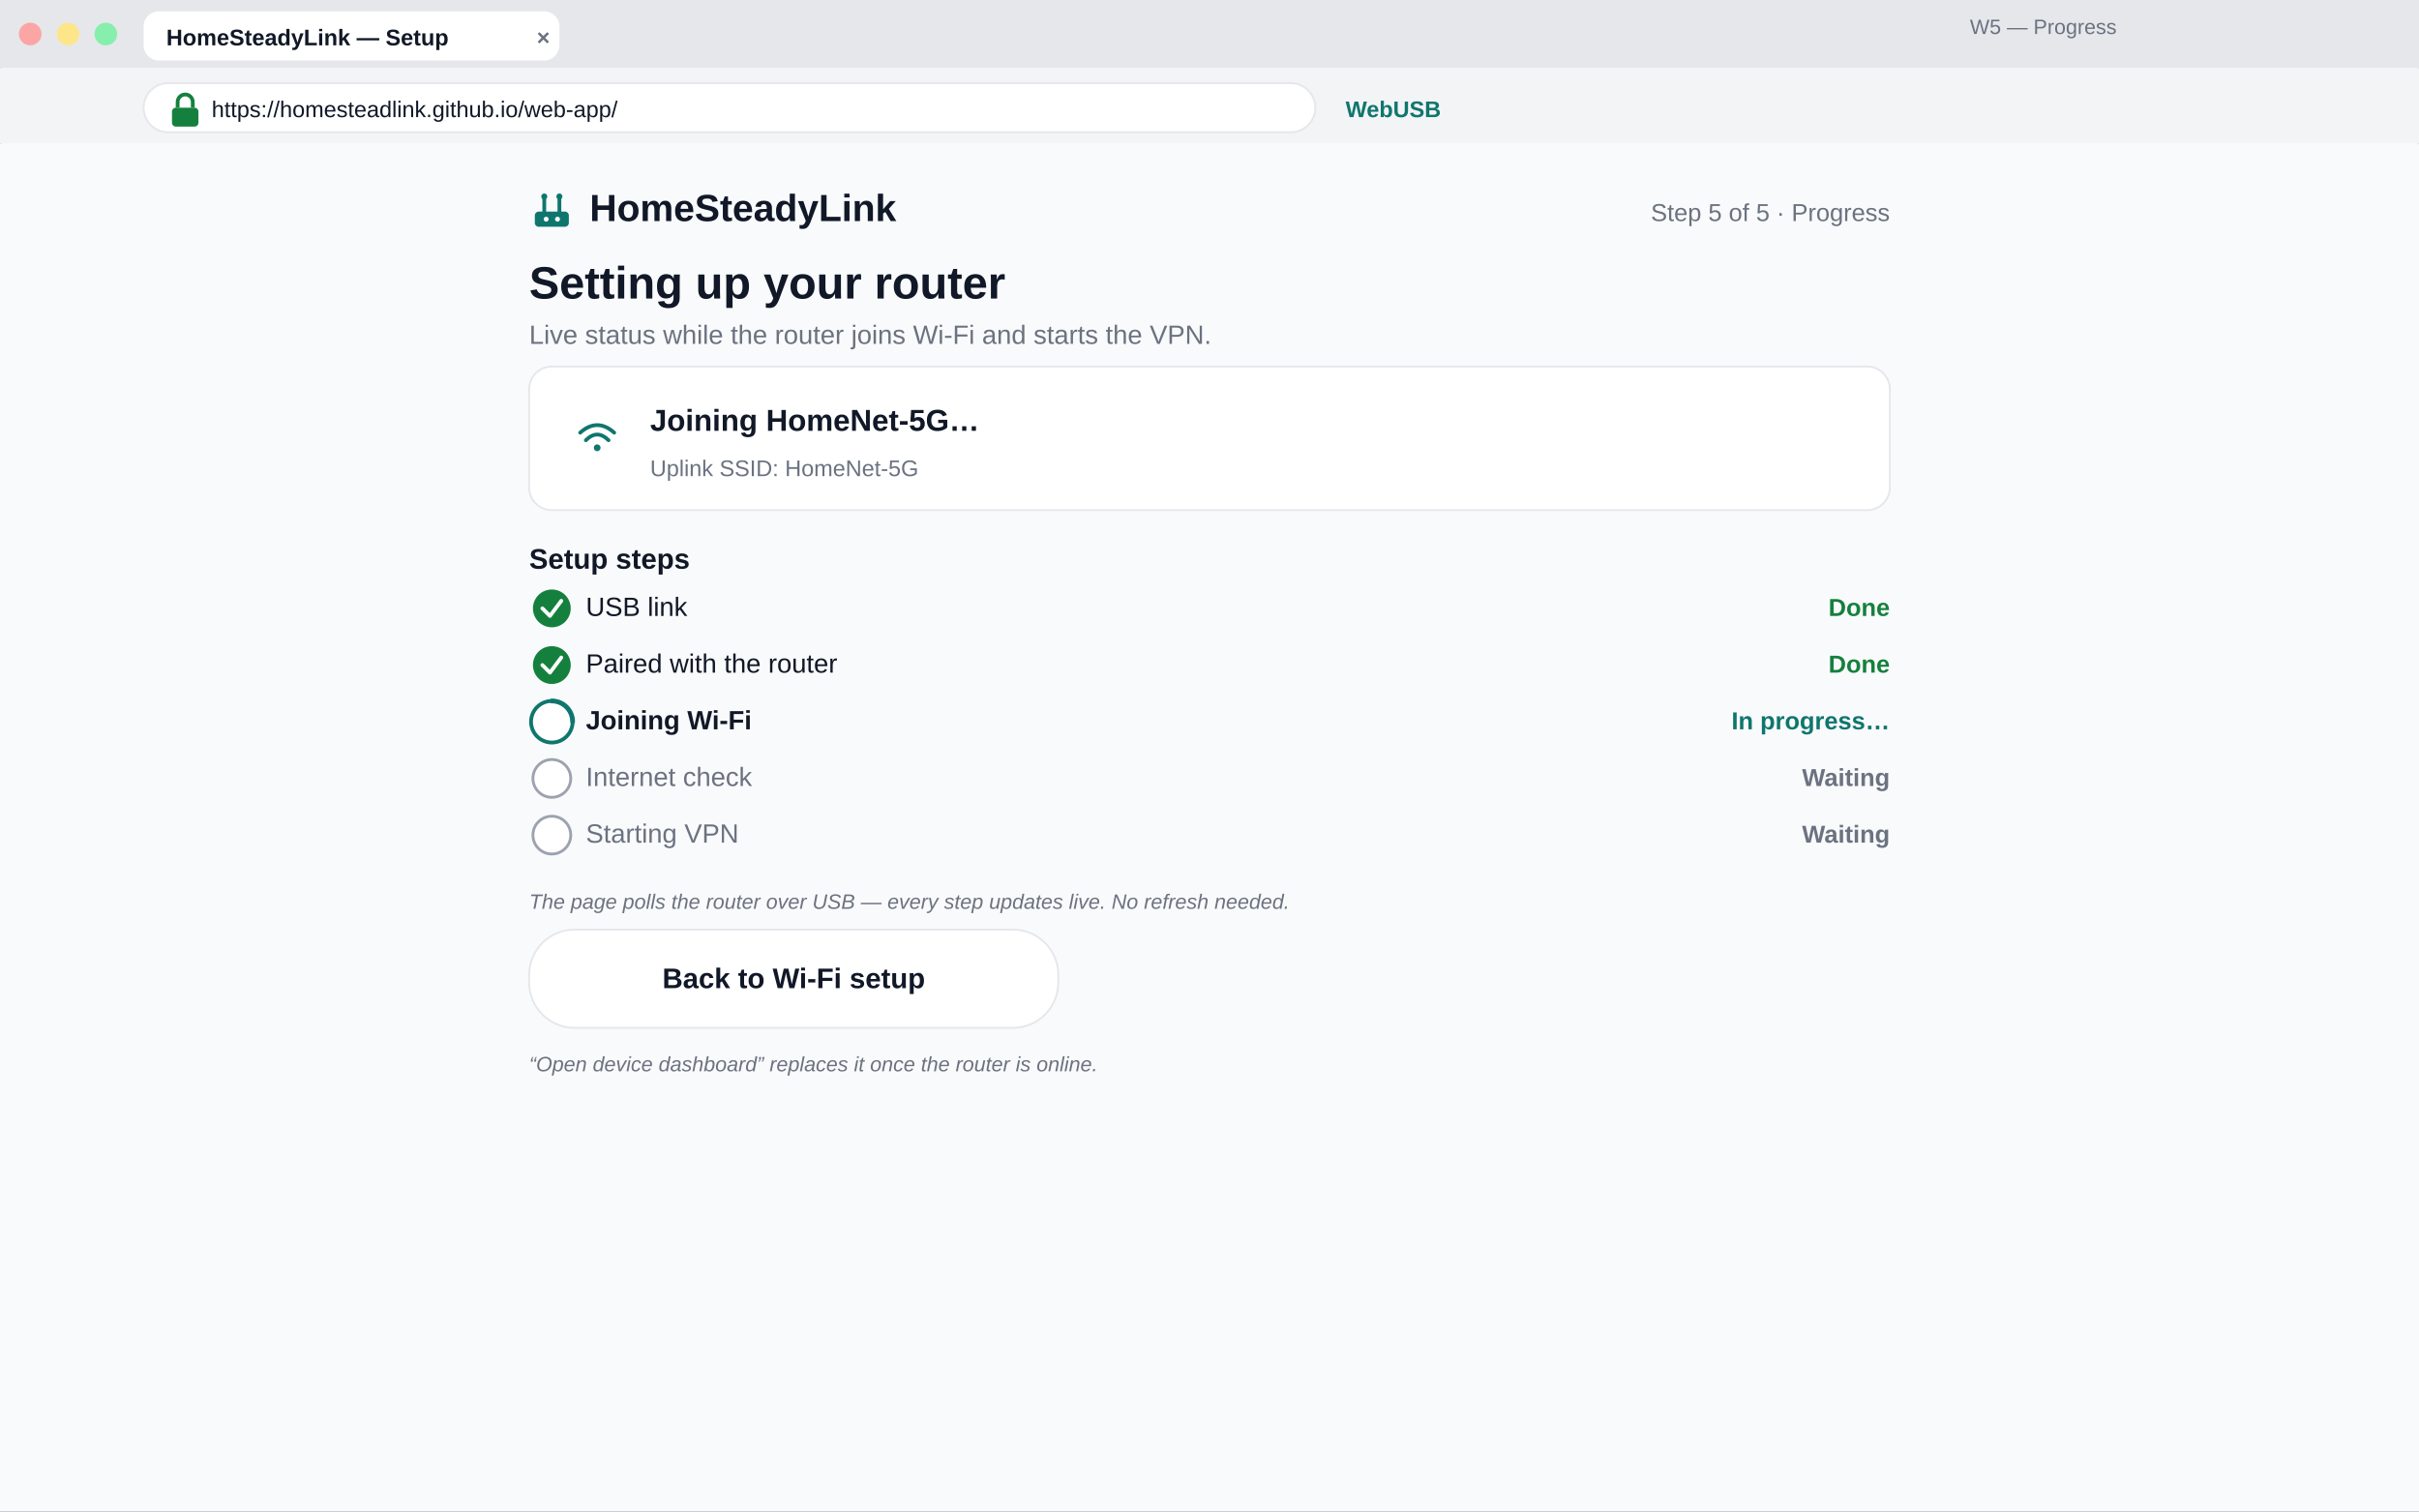
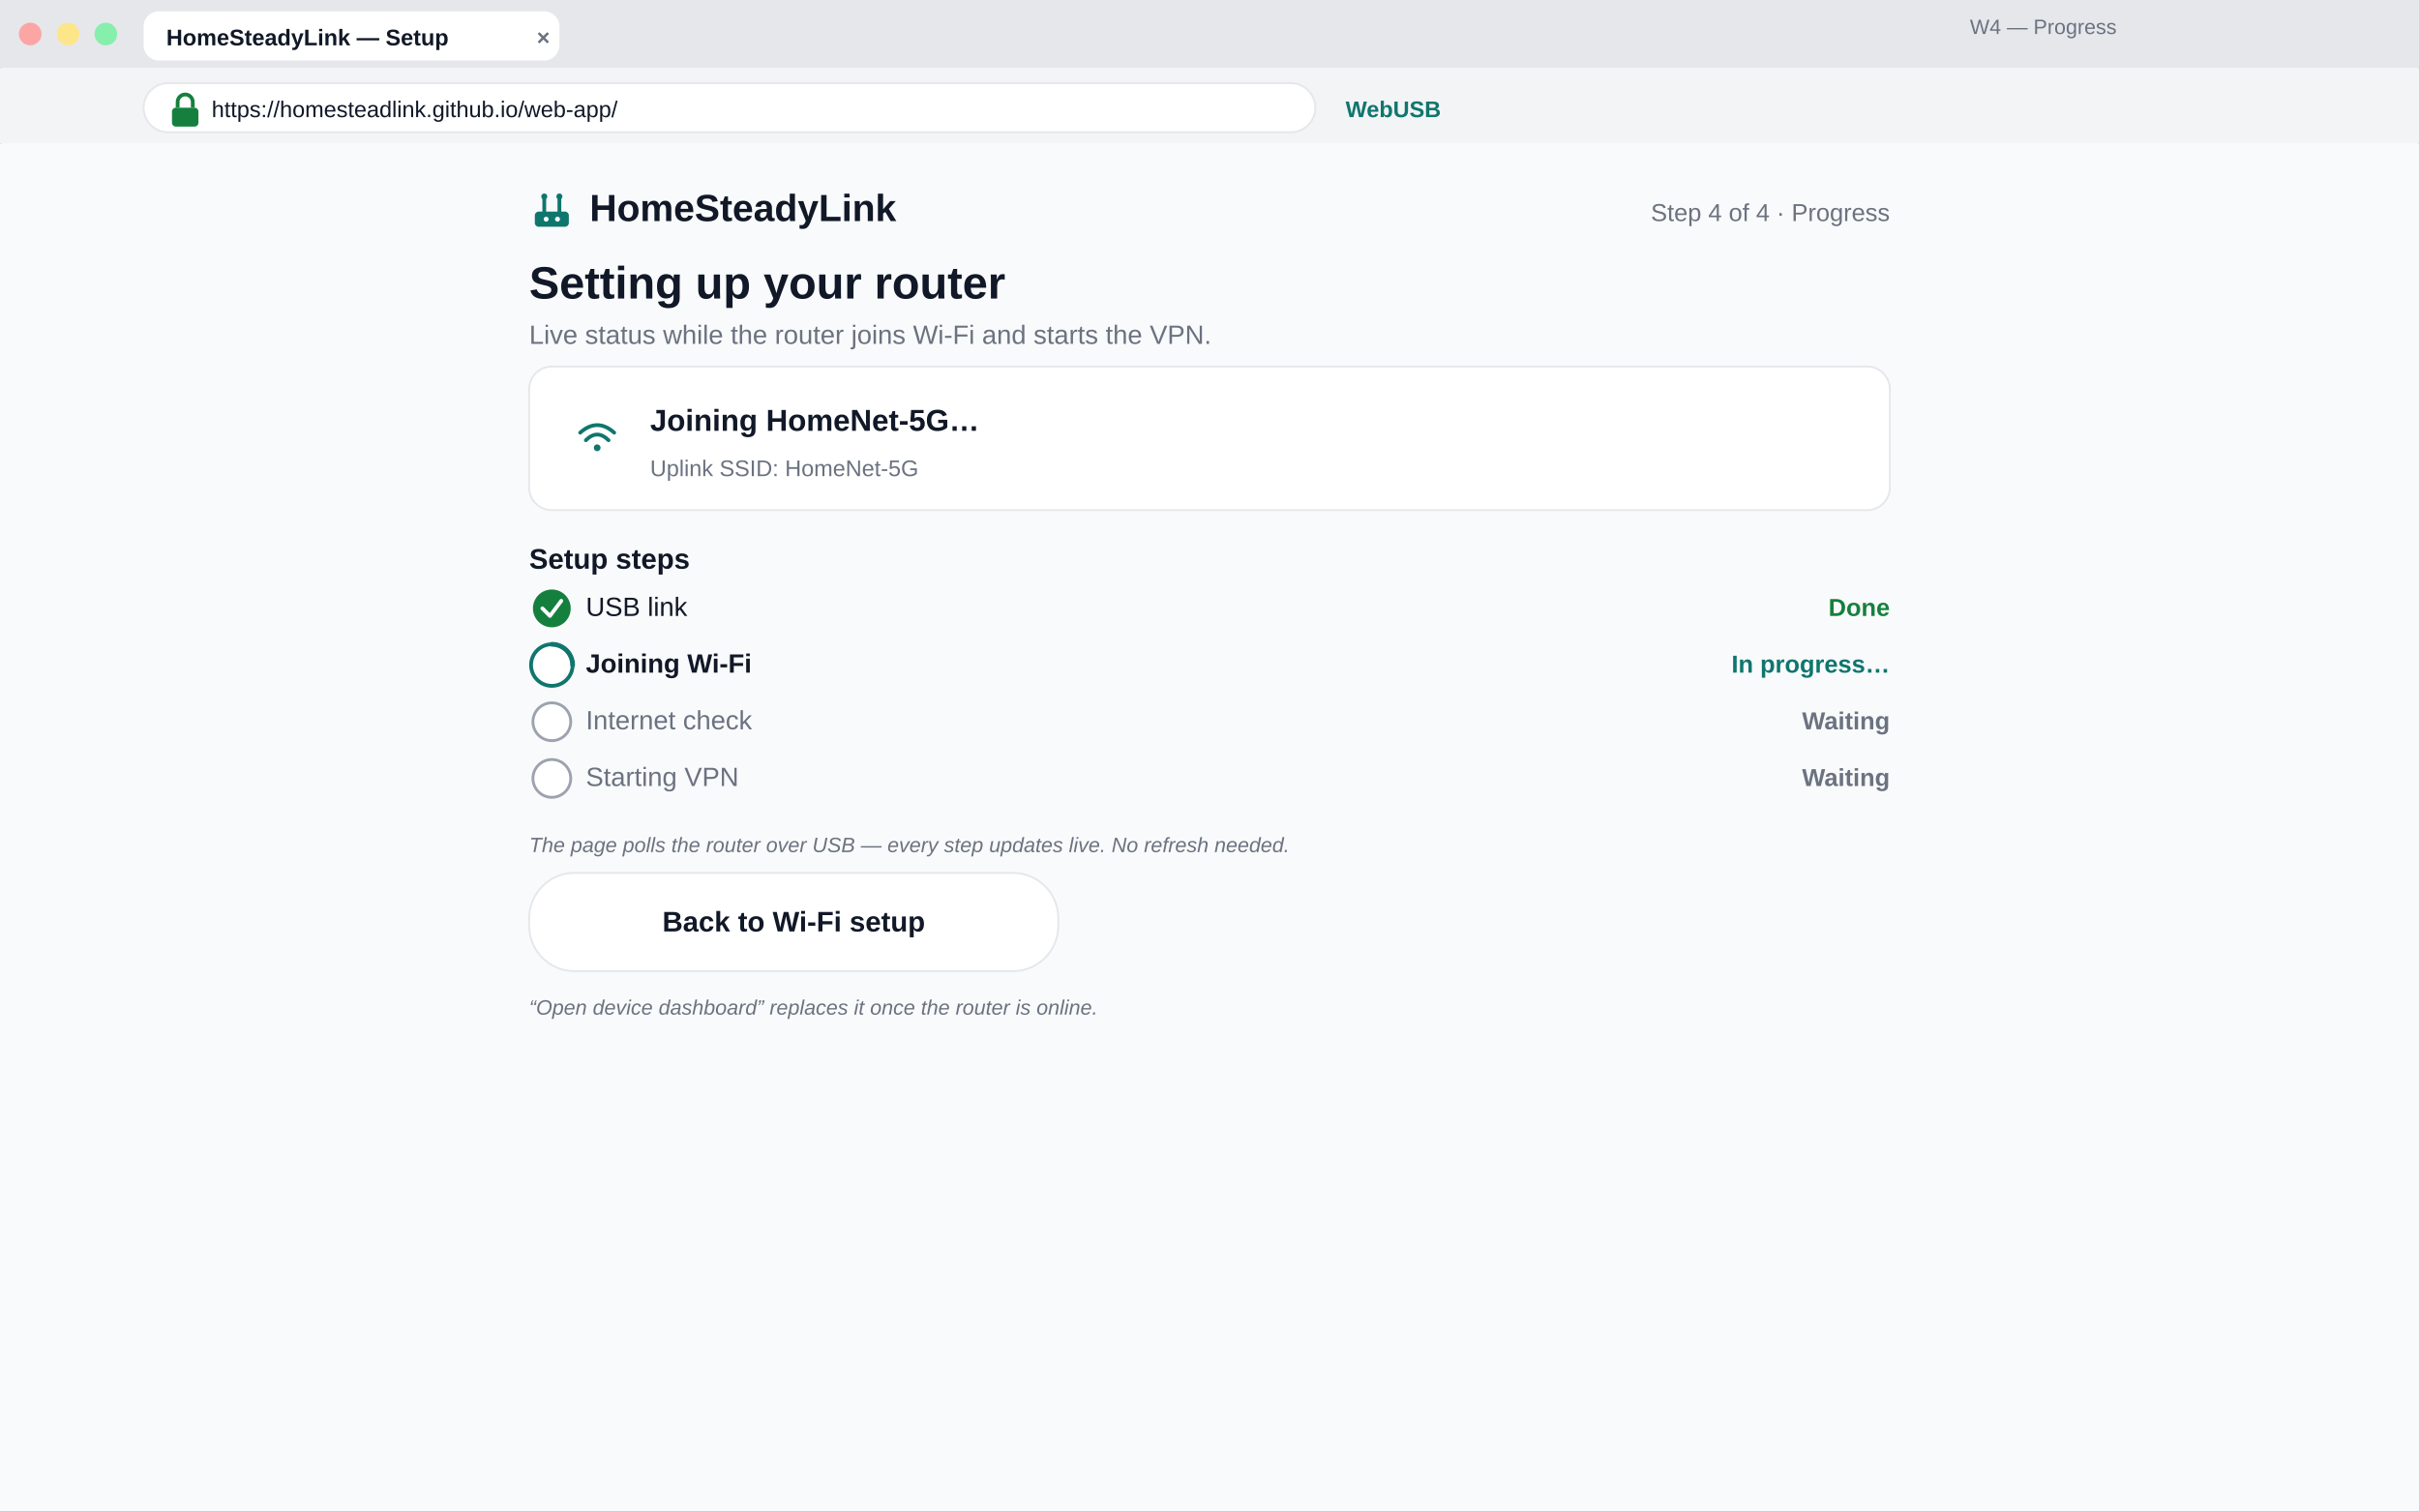
<svg xmlns="http://www.w3.org/2000/svg" width="1280" height="800" viewBox="0 0 1280 800">
  <rect x="0" y="0" width="1280" height="800" fill="#FFFFFF" />
  <rect x="0" y="0" width="1280" height="800" fill="none" stroke="#9CA3AF" stroke-width="1.5" />
  <rect x="0" y="0" width="1280" height="36" fill="#E5E7EB" />
  <circle cx="16" cy="18" r="6" fill="#FCA5A5" />
  <circle cx="36" cy="18" r="6" fill="#FDE68A" />
  <circle cx="56" cy="18" r="6" fill="#86EFAC" />
  <rect x="76" y="6" width="220" height="26" rx="8" fill="#FFFFFF" />
  <text x="88" y="24" font-family="Arial, Helvetica, sans-serif" font-size="12" font-weight="bold" fill="#111827" text-anchor="start">HomeSteadyLink — Setup</text>
  <text x="284" y="24" font-family="Arial, Helvetica, sans-serif" font-size="12" font-weight="bold" fill="#6B7280" text-anchor="start">×</text>
  <rect x="0" y="36" width="1280" height="40" fill="#F3F4F6" />
  <rect x="76" y="44" width="620" height="26" rx="13" fill="#FFFFFF" stroke="#E5E7EB" />
  <g stroke="#15803D" stroke-width="2" fill="none">
    <rect x="91" y="57" width="14" height="10" rx="2" fill="#15803D" stroke="none" />
    <path d="M94 57 V54 a4 4 0 0 1 8 0 V57" />
  </g>
  <text x="112" y="62" font-family="Arial, Helvetica, sans-serif" font-size="12" font-weight="normal" fill="#111827" text-anchor="start">https://homesteadlink.github.io/web-app/</text>
  <text x="712" y="62" font-family="Arial, Helvetica, sans-serif" font-size="12" font-weight="bold" fill="#0F766E" text-anchor="start">WebUSB</text>
-   <text x="1120" y="18" font-family="Arial, Helvetica, sans-serif" font-size="11" font-weight="normal" fill="#6B7280" text-anchor="end">W5 — Progress</text>
+   <text x="1120" y="18" font-family="Arial, Helvetica, sans-serif" font-size="11" font-weight="normal" fill="#6B7280" text-anchor="end">W4 — Progress</text>
  <rect x="0" y="76" width="1280" height="724" fill="#F9FAFB" />
  <g stroke="#0F766E" stroke-width="2" fill="none" stroke-linecap="round">
    <rect x="283" y="112" width="18" height="8" rx="2" fill="#0F766E" stroke="none" />
    <line x1="288" y1="112" x2="288" y2="105" />
    <line x1="296" y1="112" x2="296" y2="105" />
    <circle cx="288" cy="104" r="1.6" fill="#0F766E" stroke="none" />
    <circle cx="296" cy="104" r="1.6" fill="#0F766E" stroke="none" />
    <circle cx="289" cy="116" r="1.3" fill="#fff" stroke="none" />
    <circle cx="295" cy="116" r="1.3" fill="#fff" stroke="none" />
  </g>
  <text x="312" y="117" font-family="Arial, Helvetica, sans-serif" font-size="20" font-weight="bold" fill="#111827" text-anchor="start">HomeSteadyLink</text>
-   <text x="1000" y="117" font-family="Arial, Helvetica, sans-serif" font-size="13" font-weight="normal" fill="#6B7280" text-anchor="end">Step 5 of 5 · Progress</text>
+   <text x="1000" y="117" font-family="Arial, Helvetica, sans-serif" font-size="13" font-weight="normal" fill="#6B7280" text-anchor="end">Step 4 of 4 · Progress</text>
  <text x="280" y="158" font-family="Arial, Helvetica, sans-serif" font-size="24" font-weight="bold" fill="#111827" text-anchor="start">Setting up your router</text>
  <text x="280" y="182" font-family="Arial, Helvetica, sans-serif" font-size="14" font-weight="normal" fill="#6B7280" text-anchor="start">Live status while the router joins Wi-Fi and starts the VPN.</text>
  <rect x="280" y="194" width="720" height="76" rx="12" fill="#FFFFFF" stroke="#E5E7EB" stroke-width="1" />
  <g stroke="#0F766E" stroke-width="2" fill="none" stroke-linecap="round">
    <path d="M307 229 Q316 221 325 229" />
    <path d="M310 233 Q316 227 322 233" />
    <circle cx="316" cy="237" r="1.8" fill="#0F766E" stroke="none" />
  </g>
  <text x="344" y="228" font-family="Arial, Helvetica, sans-serif" font-size="16" font-weight="bold" fill="#111827" text-anchor="start">Joining HomeNet-5G…</text>
  <text x="344" y="252" font-family="Arial, Helvetica, sans-serif" font-size="12" font-weight="normal" fill="#6B7280" text-anchor="start">Uplink SSID: HomeNet-5G</text>
  <text x="280" y="301" font-family="Arial, Helvetica, sans-serif" font-size="15" font-weight="bold" fill="#111827" text-anchor="start">Setup steps</text>
  <circle cx="292" cy="322" r="10" fill="#15803D" stroke="none" stroke-width="0" />
  <path d="M287 322 L291 326 L297 318" fill="none" stroke="#FFFFFF" stroke-width="2" stroke-linecap="round" stroke-linejoin="round" />
  <text x="310" y="326" font-family="Arial, Helvetica, sans-serif" font-size="14" font-weight="normal" fill="#111827" text-anchor="start">USB link</text>
  <text x="1000" y="326" font-family="Arial, Helvetica, sans-serif" font-size="13" font-weight="bold" fill="#15803D" text-anchor="end">Done</text>
-   <circle cx="292" cy="352" r="10" fill="#15803D" stroke="none" stroke-width="0" />
-   <path d="M287 352 L291 356 L297 348" fill="none" stroke="#FFFFFF" stroke-width="2" stroke-linecap="round" stroke-linejoin="round" />
-   <text x="310" y="356" font-family="Arial, Helvetica, sans-serif" font-size="14" font-weight="normal" fill="#111827" text-anchor="start">Paired with the router</text>
-   <text x="1000" y="356" font-family="Arial, Helvetica, sans-serif" font-size="13" font-weight="bold" fill="#15803D" text-anchor="end">Done</text>
-   <circle cx="292" cy="382" r="11" fill="#FFFFFF" stroke="#0F766E" stroke-width="2" />
-   <path d="M292 371 A11 11 0 0 1 303 382" fill="none" stroke="#0F766E" stroke-width="2.5" stroke-linecap="round" stroke-linejoin="round" />
-   <text x="310" y="386" font-family="Arial, Helvetica, sans-serif" font-size="14" font-weight="bold" fill="#111827" text-anchor="start">Joining Wi-Fi</text>
-   <text x="1000" y="386" font-family="Arial, Helvetica, sans-serif" font-size="13" font-weight="bold" fill="#0F766E" text-anchor="end">In progress…</text>
+   <circle cx="292" cy="352" r="11" fill="#FFFFFF" stroke="#0F766E" stroke-width="2" />
+   <path d="M292 341 A11 11 0 0 1 303 352" fill="none" stroke="#0F766E" stroke-width="2.5" stroke-linecap="round" stroke-linejoin="round" />
+   <text x="310" y="356" font-family="Arial, Helvetica, sans-serif" font-size="14" font-weight="bold" fill="#111827" text-anchor="start">Joining Wi-Fi</text>
+   <text x="1000" y="356" font-family="Arial, Helvetica, sans-serif" font-size="13" font-weight="bold" fill="#0F766E" text-anchor="end">In progress…</text>
+   <circle cx="292" cy="382" r="10" fill="#FFFFFF" stroke="#9CA3AF" stroke-width="1.5" />
+   <text x="310" y="386" font-family="Arial, Helvetica, sans-serif" font-size="14" font-weight="normal" fill="#6B7280" text-anchor="start">Internet check</text>
+   <text x="1000" y="386" font-family="Arial, Helvetica, sans-serif" font-size="13" font-weight="bold" fill="#6B7280" text-anchor="end">Waiting</text>
  <circle cx="292" cy="412" r="10" fill="#FFFFFF" stroke="#9CA3AF" stroke-width="1.5" />
-   <text x="310" y="416" font-family="Arial, Helvetica, sans-serif" font-size="14" font-weight="normal" fill="#6B7280" text-anchor="start">Internet check</text>
+   <text x="310" y="416" font-family="Arial, Helvetica, sans-serif" font-size="14" font-weight="normal" fill="#6B7280" text-anchor="start">Starting VPN</text>
  <text x="1000" y="416" font-family="Arial, Helvetica, sans-serif" font-size="13" font-weight="bold" fill="#6B7280" text-anchor="end">Waiting</text>
-   <circle cx="292" cy="442" r="10" fill="#FFFFFF" stroke="#9CA3AF" stroke-width="1.5" />
-   <text x="310" y="446" font-family="Arial, Helvetica, sans-serif" font-size="14" font-weight="normal" fill="#6B7280" text-anchor="start">Starting VPN</text>
-   <text x="1000" y="446" font-family="Arial, Helvetica, sans-serif" font-size="13" font-weight="bold" fill="#6B7280" text-anchor="end">Waiting</text>
-   <text x="280" y="481" font-family="Arial, Helvetica, sans-serif" font-size="11" font-weight="normal" fill="#6B7280" text-anchor="start" font-style="italic">The page polls the router over USB — every step updates live. No refresh needed.</text>
-   <rect x="280" y="492" width="280" height="52" rx="24" fill="#FFFFFF" stroke="#E5E7EB" stroke-width="1" />
-   <text x="420.0" y="523.0" font-family="Arial, Helvetica, sans-serif" font-size="15" font-weight="bold" fill="#111827" text-anchor="middle">Back to Wi-Fi setup</text>
-   <text x="280" y="567" font-family="Arial, Helvetica, sans-serif" font-size="11" font-weight="normal" fill="#6B7280" text-anchor="start" font-style="italic">“Open device dashboard” replaces it once the router is online.</text>
+   <text x="280" y="451" font-family="Arial, Helvetica, sans-serif" font-size="11" font-weight="normal" fill="#6B7280" text-anchor="start" font-style="italic">The page polls the router over USB — every step updates live. No refresh needed.</text>
+   <rect x="280" y="462" width="280" height="52" rx="24" fill="#FFFFFF" stroke="#E5E7EB" stroke-width="1" />
+   <text x="420.0" y="493.0" font-family="Arial, Helvetica, sans-serif" font-size="15" font-weight="bold" fill="#111827" text-anchor="middle">Back to Wi-Fi setup</text>
+   <text x="280" y="537" font-family="Arial, Helvetica, sans-serif" font-size="11" font-weight="normal" fill="#6B7280" text-anchor="start" font-style="italic">“Open device dashboard” replaces it once the router is online.</text>
</svg>
